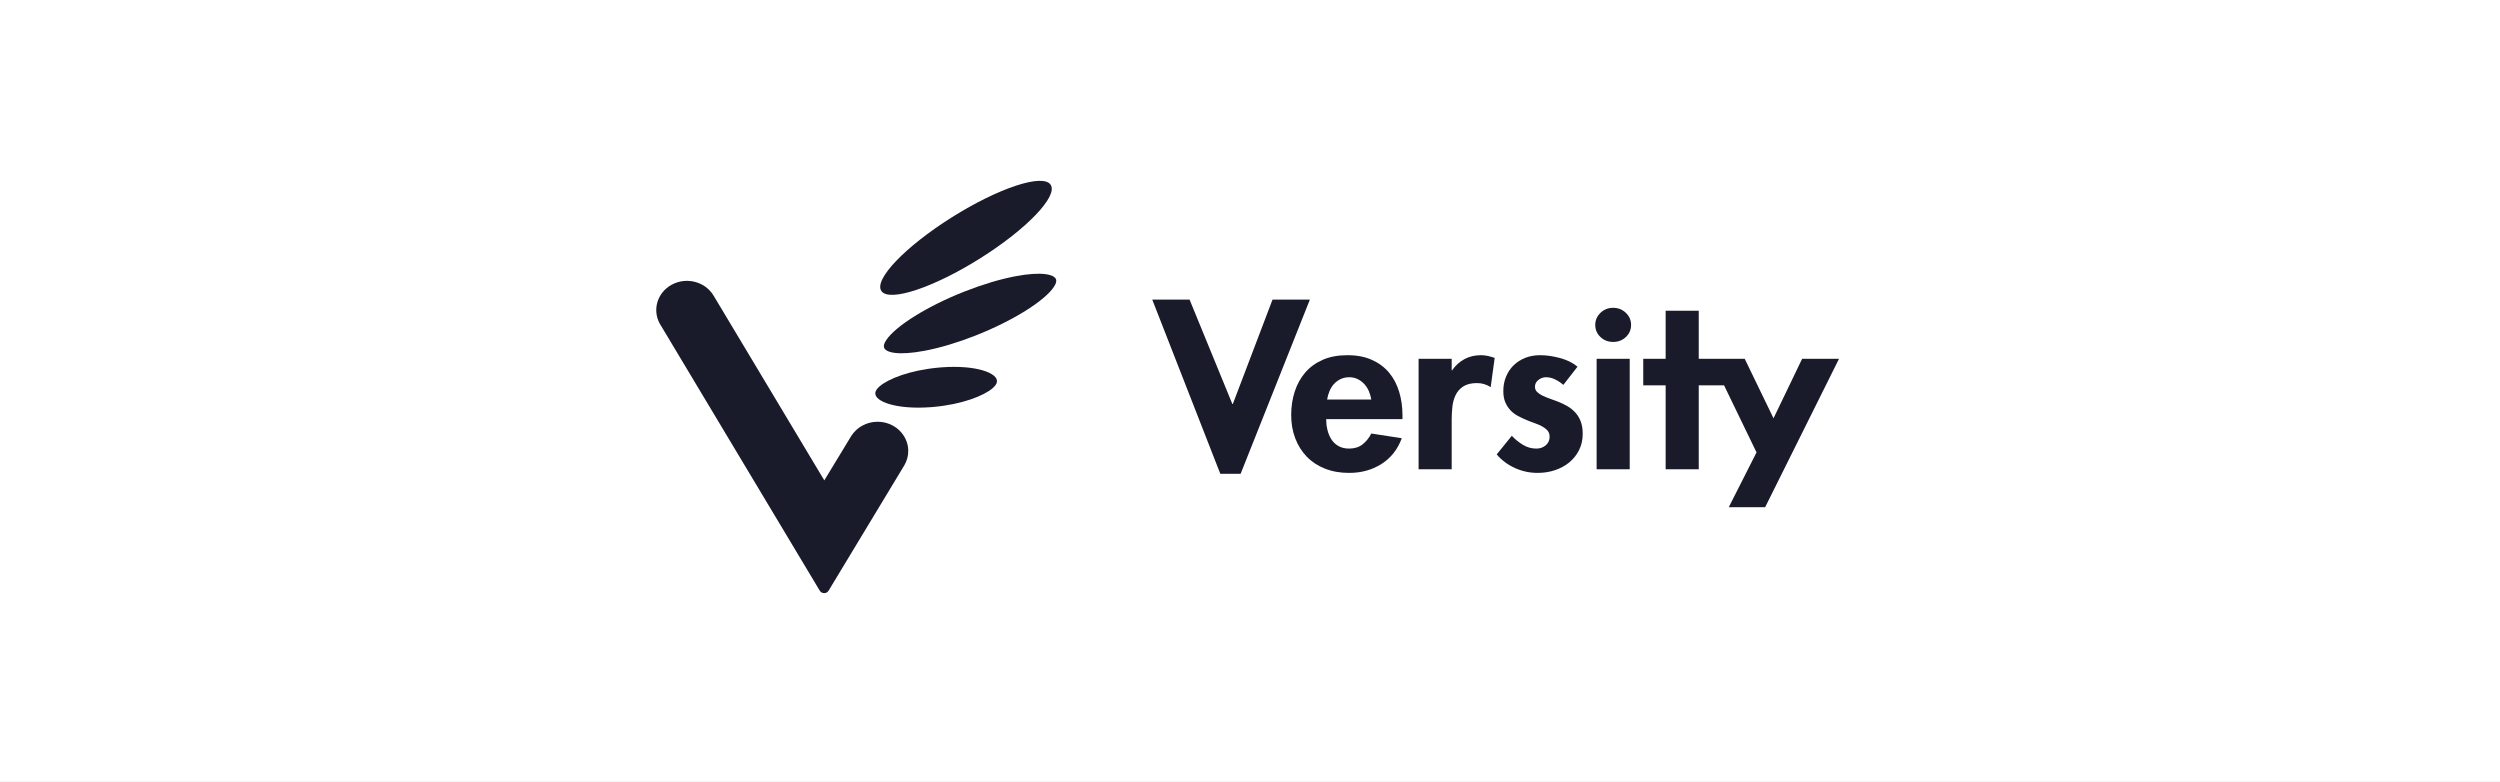
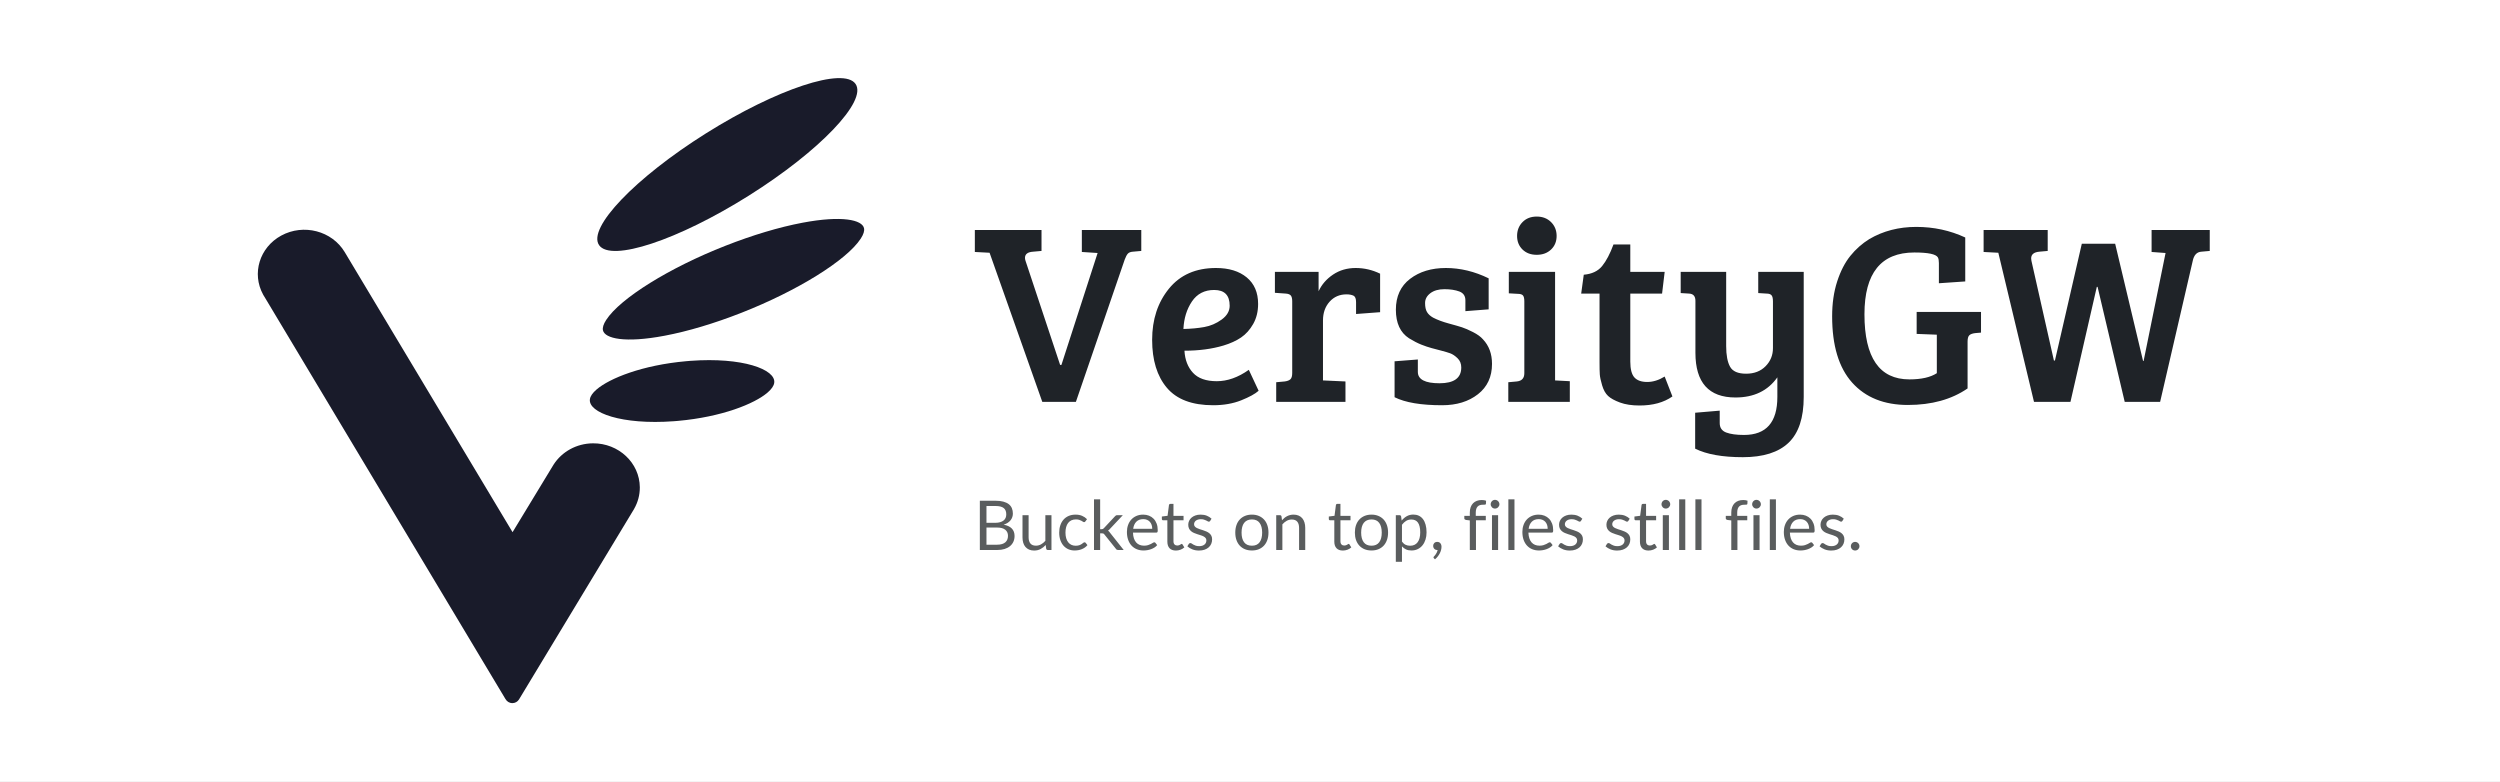
- <svg xmlns="http://www.w3.org/2000/svg" viewBox="0 0 1600 500" width="1600" height="500" role="img" aria-label="VersityGW">
+ <svg xmlns="http://www.w3.org/2000/svg" viewBox="0 0 1600 500" width="1600" height="500" role="img" aria-label="versitygw">
  <rect width="1600" height="500" fill="#ffffff" />
-   <g transform="translate(420.00,115.73) scale(5.06667)">
-     <path d="M33.903 21.466C30.572 22.099 28.92 21.698 28.762 21.021C28.71 20.797 28.8 20.503 29.032 20.148C30.204 18.345 34.29 15.805 38.968 13.97C41.223 13.083 43.44 12.42 45.38 12.052C48.708 11.421 50.357 11.821 50.514 12.498C50.567 12.723 50.477 13.016 50.246 13.371C49.076 15.172 44.99 17.713 40.311 19.551C38.058 20.436 35.842 21.099 33.904 21.466L33.903 21.466Z" fill="#191B2A" />
-     <path d="M34.66 28.592C30.337 28.912 27.508 27.88 27.674 26.754C27.709 26.505 27.895 26.234 28.225 25.95C29.315 25.01 32.048 23.915 35.701 23.589C35.821 23.578 35.94 23.568 36.057 23.559C40.373 23.24 43.197 24.271 43.033 25.397C42.997 25.646 42.81 25.917 42.479 26.202C41.389 27.143 38.655 28.238 35.008 28.564C34.891 28.574 34.776 28.583 34.661 28.592L34.66 28.592Z" fill="#191B2A" />
-     <path d="M31.833 34.096C31.817 32.058 30.069 30.418 27.929 30.433C26.543 30.443 25.332 31.146 24.656 32.193L24.655 32.193L24.645 32.211C24.62 32.249 24.597 32.287 24.574 32.326L21.228 37.837L7.241 14.497C6.18 12.727 3.813 12.111 1.954 13.121C0.138 14.109 -0.52 16.284 0.441 18.035L0.44 18.035L0.46 18.068C0.476 18.097 0.492 18.127 0.509 18.156C0.527 18.186 0.546 18.213 0.564 18.241L20.645 51.756L20.646 51.752C20.753 51.947 20.965 52.082 21.212 52.082C21.444 52.082 21.645 51.963 21.757 51.786L21.758 51.788L31.365 35.888L31.362 35.887C31.667 35.355 31.838 34.744 31.833 34.096Z" fill="#191B2A" />
-     <path d="M49.81 0.484C48.822 -0.947 43.235 0.902 37.334 4.611C31.432 8.322 27.45 12.489 28.439 13.919C29.428 15.351 35.014 13.503 40.916 9.792C46.817 6.082 50.8 1.915 49.81 0.484Z" fill="#191B2A" />
-     <path d="M77.845 15.005L72.831 28.188H72.77L67.367 15.005H62.653L71.248 37.004H73.816L82.563 15.005H77.845Z" fill="#191B2A" />
-     <path d="M84.74 27.625C84.799 27.265 84.898 26.914 85.039 26.572C85.177 26.233 85.363 25.936 85.591 25.678C85.821 25.424 86.099 25.214 86.427 25.052C86.756 24.891 87.128 24.81 87.545 24.81C87.943 24.81 88.3 24.891 88.619 25.052C88.937 25.214 89.218 25.428 89.457 25.692C89.694 25.959 89.885 26.256 90.022 26.586C90.161 26.919 90.262 27.265 90.321 27.625H84.74ZM92.575 24.241C92.008 23.559 91.287 23.019 90.413 22.622C89.536 22.224 88.5 22.025 87.307 22.025C86.113 22.025 85.073 22.218 84.189 22.606C83.303 22.997 82.567 23.531 81.979 24.213C81.392 24.896 80.95 25.696 80.65 26.616C80.352 27.535 80.203 28.525 80.203 29.586C80.203 30.647 80.372 31.624 80.711 32.514C81.049 33.405 81.531 34.179 82.159 34.832C82.784 35.483 83.551 35.992 84.457 36.35C85.363 36.712 86.38 36.893 87.516 36.893C89.07 36.893 90.434 36.514 91.618 35.758C92.802 35.004 93.654 33.921 94.172 32.514L90.321 31.918C90.042 32.467 89.68 32.921 89.232 33.28C88.784 33.642 88.211 33.822 87.516 33.822C86.98 33.822 86.522 33.707 86.141 33.483C85.764 33.257 85.466 32.968 85.249 32.606C85.029 32.251 84.868 31.852 84.771 31.411C84.669 30.967 84.62 30.531 84.62 30.099H94.261V29.615C94.261 28.573 94.122 27.587 93.843 26.659C93.564 25.729 93.143 24.923 92.575 24.241Z" fill="#191B2A" />
-     <path d="M104.175 22.025C103.398 22.025 102.704 22.191 102.087 22.521C101.47 22.854 100.952 23.322 100.534 23.93H100.476V22.481H96.296V36.435H100.476V30.154C100.476 29.625 100.505 29.083 100.564 28.532C100.625 27.985 100.763 27.487 100.982 27.043C101.202 26.595 101.524 26.237 101.952 25.962C102.381 25.688 102.952 25.548 103.67 25.548C104.306 25.548 104.883 25.721 105.402 26.061L105.908 22.365C105.629 22.271 105.345 22.191 105.058 22.124C104.769 22.058 104.476 22.025 104.175 22.025Z" fill="#191B2A" />
-     <path d="M116.086 29.261C115.797 28.947 115.474 28.685 115.114 28.479C114.759 28.27 114.39 28.088 114.012 27.936C113.633 27.784 113.265 27.65 112.908 27.526C112.548 27.402 112.225 27.27 111.938 27.129C111.649 26.986 111.421 26.829 111.252 26.659C111.083 26.488 110.996 26.271 110.996 26.005C110.996 25.663 111.142 25.379 111.432 25.151C111.718 24.924 112.031 24.809 112.37 24.809C112.787 24.809 113.187 24.905 113.563 25.096C113.944 25.285 114.28 25.512 114.579 25.777L116.369 23.476C115.772 22.981 115.032 22.618 114.147 22.38C113.26 22.143 112.43 22.025 111.653 22.025C110.958 22.025 110.326 22.14 109.756 22.365C109.193 22.594 108.704 22.906 108.296 23.304C107.887 23.703 107.569 24.181 107.341 24.74C107.111 25.301 106.998 25.9 106.998 26.544C106.998 27.113 107.083 27.592 107.251 27.98C107.421 28.37 107.639 28.705 107.907 28.989C108.175 29.275 108.489 29.51 108.848 29.701C109.208 29.891 109.563 30.06 109.923 30.212C110.281 30.364 110.64 30.498 110.996 30.623C111.355 30.747 111.67 30.885 111.938 31.037C112.206 31.188 112.424 31.363 112.594 31.562C112.762 31.762 112.846 32.013 112.846 32.314C112.846 32.769 112.684 33.137 112.355 33.41C112.027 33.684 111.635 33.822 111.176 33.822C110.559 33.822 109.987 33.66 109.46 33.337C108.935 33.016 108.47 32.637 108.071 32.203L106.162 34.559C106.797 35.3 107.569 35.874 108.475 36.281C109.379 36.689 110.331 36.893 111.326 36.893C112.101 36.893 112.832 36.78 113.521 36.55C114.204 36.322 114.807 35.997 115.325 35.57C115.841 35.145 116.255 34.627 116.562 34.02C116.872 33.413 117.026 32.721 117.026 31.946C117.026 31.34 116.941 30.819 116.771 30.381C116.604 29.946 116.375 29.573 116.086 29.261Z" fill="#191B2A" />
-     <path d="M120.875 16.041C120.237 16.041 119.701 16.256 119.265 16.679C118.83 17.102 118.611 17.609 118.611 18.199C118.611 18.804 118.83 19.313 119.265 19.727C119.701 20.143 120.237 20.35 120.875 20.35C121.509 20.35 122.046 20.143 122.481 19.727C122.918 19.313 123.137 18.804 123.137 18.199C123.137 17.609 122.918 17.102 122.481 16.679C122.046 16.256 121.509 16.041 120.875 16.041Z" fill="#191B2A" />
-     <path d="M122.963 22.481H118.784V36.435H122.963V22.481Z" fill="#191B2A" />
-     <path d="M144.743 22.481L141.128 29.995L137.49 22.481H132.545H131.951H131.683V16.407H127.503V22.481H124.673V25.834H127.503V36.435H131.683V25.834H134.882L138.982 34.304L135.477 41.223H140.073L149.402 22.481H144.743Z" fill="#191B2A" />
+   <g transform="translate(54.64,-54.60) scale(1.1886)">
+     <g transform="translate(92.85,88.00) scale(6.46154)">
+       <path d="M33.903 21.466C30.572 22.099 28.92 21.698 28.762 21.021C28.71 20.797 28.8 20.503 29.032 20.148C30.204 18.345 34.29 15.805 38.968 13.97C41.223 13.083 43.44 12.42 45.38 12.052C48.708 11.421 50.357 11.821 50.514 12.498C50.567 12.723 50.477 13.016 50.246 13.371C49.076 15.172 44.99 17.713 40.311 19.551C38.058 20.436 35.842 21.099 33.904 21.466L33.903 21.466Z" fill="#191B2A" />
+       <path d="M34.66 28.592C30.337 28.912 27.508 27.88 27.674 26.754C27.709 26.505 27.895 26.234 28.225 25.95C29.315 25.01 32.048 23.915 35.701 23.589C35.821 23.578 35.94 23.568 36.057 23.559C40.373 23.24 43.197 24.271 43.033 25.397C42.997 25.646 42.81 25.917 42.479 26.202C41.389 27.143 38.655 28.238 35.008 28.564C34.891 28.574 34.776 28.583 34.661 28.592L34.66 28.592Z" fill="#191B2A" />
+       <path d="M31.833 34.096C31.817 32.058 30.069 30.418 27.929 30.433C26.543 30.443 25.332 31.146 24.656 32.193L24.655 32.193L24.645 32.211C24.62 32.249 24.597 32.287 24.574 32.326L21.228 37.837L7.241 14.497C6.18 12.727 3.813 12.111 1.954 13.121C0.138 14.109 -0.52 16.284 0.441 18.035L0.44 18.035L0.46 18.068C0.476 18.097 0.492 18.127 0.509 18.156C0.527 18.186 0.546 18.213 0.564 18.241L20.645 51.756L20.646 51.752C20.753 51.947 20.965 52.082 21.212 52.082C21.444 52.082 21.645 51.963 21.757 51.786L21.758 51.788L31.365 35.888L31.362 35.887C31.667 35.355 31.838 34.744 31.833 34.096Z" fill="#191B2A" />
+       <path d="M49.81 0.484C48.822 -0.947 43.235 0.902 37.334 4.611C31.432 8.322 27.45 12.489 28.439 13.919C29.428 15.351 35.014 13.503 40.916 9.792C46.817 6.082 50.8 1.915 49.81 0.484Z" fill="#191B2A" />
+     </g>
+   </g>
+   <g transform="translate(623.07,257.20)">
+     <path d="M33.25-90.32L55.41-23.65L56.24-23.65L79.40-95.28L69.31-95.94L69.31-110L107.35-110L107.35-96.60L101.89-96.11Q99.74-95.94 98.75-94.86Q97.76-93.79 96.77-91.14L65.50 0L44 0L10.26-95.44L0.83-95.94L0.83-110L43.50-110L43.50-96.60L38.05-96.11Q32.92-95.77 32.92-92.14Q32.92-91.31 33.25-90.32M155.16-85.68Q167.56-85.68 174.84-79.65Q182.12-73.61 182.12-62.69Q182.12-55.41 178.98-49.87Q175.83-44.33 171.20-41.19Q166.57-38.05 159.95-36.06Q148.87-32.75 134.98-32.75Q135.47-23.98 140.44-18.61Q145.40-13.23 155.65-13.23Q165.91-13.23 176.17-20.51L182.45-7.11Q179.14-4.14 171.29-0.99Q163.43 2.15 153.34 2.15Q133.16 2.15 123.73-9.02Q114.30-20.18 114.30-39.70Q114.30-59.22 125.05-72.45Q135.80-85.68 155.16-85.68M147.63-47.89Q153.67-48.96 158.80-52.68Q163.92-56.41 163.92-61.53Q163.92-71.62 154-71.62Q144.74-71.62 139.77-64.26Q134.81-56.90 134.32-46.65Q141.59-46.81 147.63-47.89M203.95-18.53L203.95-64.35Q203.95-66.99 203.05-68.07Q202.14-69.14 199.82-69.31L192.87-69.80L192.87-83.20L220.83-83.20L220.83-70.80Q223.80-77.25 230.09-81.47Q236.38-85.68 244.56-85.68Q252.75-85.68 260.20-82.05L260.20-57.40L244.81-56.24L244.81-63.85Q244.81-67.16 243.16-67.98Q241.34-68.81 238.69-68.81Q232.08-68.81 227.86-64.10Q223.64-59.38 223.64-52.11L223.64-13.73L238.03-13.07L238.03 0L193.70 0L193.70-12.57L199.16-13.07Q201.64-13.40 202.80-14.47Q203.95-15.55 203.95-18.53M310.98-70.63Q307.01-72.12 301.38-72.12Q295.76-72.12 292.37-69.56Q288.98-66.99 288.98-63.27Q288.98-59.55 290.22-57.48Q291.46-55.41 294.11-53.92Q298.24-51.77 304.03-50.20Q309.82-48.63 312.63-47.72Q315.44-46.81 319.66-44.66Q323.88-42.51 326.03-40.03Q331.82-33.91 331.82-24.32Q331.82-11.91 322.80-4.88Q313.79 2.15 299.89 2.15Q279.71 2.15 269.46-2.98L269.46-25.97L284.35-27.13L284.35-19.19Q284.35-11.91 298.24-11.91Q312.14-11.91 312.14-22Q312.14-25.64 309.74-27.95Q307.34-30.27 305.02-31.10Q302.71-31.92 299.48-32.75Q296.26-33.58 293.20-34.41Q290.14-35.23 286.58-36.64Q283.02-38.05 278.72-40.69Q270.29-46.15 270.29-58.97Q270.29-71.79 279.38-78.74Q288.48-85.68 302.29-85.68Q316.11-85.68 329.67-79.07L329.67-59.22L314.78-58.06L314.78-65.01Q314.78-69.14 310.98-70.63M342.57-83.20L372.18-83.20L372.18-13.73L381.61-13.23L381.61 0L342.24 0L342.24-12.57L347.70-13.07Q352.50-13.56 352.50-18.36L352.50-64.35Q352.50-67.16 351.59-68.15Q350.68-69.14 348.36-69.14L342.57-69.47L342.57-83.20M351.34-97.51Q347.86-100.90 347.86-106.20Q347.86-111.49 351.34-115.05Q354.81-118.60 360.44-118.60Q366.06-118.60 369.62-115.05Q373.17-111.49 373.17-106.20Q373.17-100.90 369.62-97.51Q366.06-94.12 360.44-94.12Q354.81-94.12 351.34-97.51M409.56-100.74L420.32-100.74L420.32-83.20L442.32-83.20L440.66-69.31L420.32-69.31L420.32-25.80Q420.32-18.53 422.96-15.63Q425.61-12.74 431.15-12.74Q436.69-12.74 442.32-16.21L447.28-3.47Q439.01 2.32 426.27 2.32Q418.83 2.32 413.70 0.41Q408.57-1.49 406.09-3.80Q403.61-6.12 402.29-10.59Q400.96-15.05 400.80-17.62Q400.63-20.18 400.63-25.14L400.63-69.31L388.89-69.31L390.54-81.38Q398.32-82.05 402.29-86.92Q406.26-91.80 409.56-100.74M514.44-3.14L514.44-15.71Q505.34-2.81 487.64-2.81Q462-2.81 462-31.43L462-64.68Q462-69.14 457.86-69.31L452.57-69.64L452.57-83.20L481.68-83.20L481.68-35.73Q481.68-26.96 484.17-22.50Q486.65-18.03 494.42-18.03Q502.20-18.03 506.91-22.83Q511.62-27.62 511.62-34.41L511.62-64.35Q511.62-67.16 510.71-68.23Q509.80-69.31 507.49-69.31L502.20-69.64L502.20-83.20L531.31-83.20L531.31-3.14Q531.31 16.87 521.63 26.14Q511.95 35.40 492.35 35.40Q472.75 35.40 461.83 29.94L461.83 6.95L477.55 5.62L477.55 13.56Q477.55 18.03 481.68 19.60Q485.82 21.17 493.10 21.17Q514.44 21.17 514.44-3.14M636.18-38.54L636.18-8.60Q620.80 1.98 597.97 1.98Q575.14 1.98 562.32-12.32Q549.50-26.63 549.50-54.75Q549.50-67.16 552.73-77.08Q555.95-87.01 561.17-93.46Q566.38-99.91 573.32-104.21Q586.56-111.98 603.35-111.98Q620.14-111.98 634.69-105.20L634.69-77.08L617.82-75.92L617.82-88.83Q617.82-91.31 617.16-92.47Q615.34-95.61 602.11-95.61Q570.18-95.61 570.18-56.08Q570.18-14.39 598.96-14.39Q610.38-14.39 616.50-18.36L616.50-43.01L616.33-43.01L603.59-43.50L603.59-57.56L644.78-57.56L644.78-44.33L640.98-44Q638.33-43.67 637.26-42.59Q636.18-41.52 636.18-38.54M791.17-110L791.17-96.60L785.71-96.11Q781.41-95.77 780.26-90.15L759.41 0L736.75 0L719.38-73.61L718.89-73.61L702.02 0L678.69 0L655.86-95.44L646.44-95.94L646.44-110L687.46-110L687.46-96.60L682-96.11Q676.87-95.61 676.87-91.80Q676.87-91.14 677.04-90.32L691.43-26.47L692.09-26.47L709.29-101.23L730.63-101.23L748.50-26.14L748.83-26.14L762.89-95.28L753.95-95.94L753.95-110" fill="#1f2328" />
+   </g>
+   <g transform="translate(623.07,352)">
+     <path d="M8.27-3.39L15.09-3.39Q16.92-3.39 18.24-3.81Q19.56-4.22 20.40-4.98Q21.25-5.74 21.65-6.79Q22.04-7.83 22.04-9.09Q22.04-11.53 20.31-12.95Q18.57-14.37 15.09-14.37L8.27-14.37L8.27-3.39M14.08-28.16L8.27-28.16L8.27-17.40L13.90-17.40Q15.71-17.40 17.04-17.80Q18.37-18.19 19.24-18.90Q20.11-19.60 20.53-20.60Q20.94-21.60 20.94-22.79Q20.94-25.59 19.27-26.87Q17.60-28.16 14.08-28.16M4.03-31.53L14.08-31.53Q16.98-31.53 19.08-30.95Q21.19-30.38 22.54-29.33Q23.89-28.27 24.53-26.74Q25.17-25.21 25.17-23.30Q25.17-22.13 24.80-21.06Q24.44-20 23.72-19.07Q22.99-18.15 21.88-17.41Q20.77-16.68 19.27-16.21Q22.75-15.55 24.50-13.74Q26.25-11.92 26.25-8.98Q26.25-6.97 25.51-5.32Q24.77-3.67 23.35-2.49Q21.93-1.30 19.87-0.65Q17.80 0 15.16 0L4.03 0L4.03-31.53M45.96-22.29L49.87-22.29L49.87 0L47.54 0Q46.71 0 46.49-0.81L46.18-3.21Q44.73-1.61 42.92-0.63Q41.12 0.35 38.79 0.35Q36.96 0.35 35.56-0.25Q34.17-0.86 33.22-1.96Q32.27-3.06 31.80-4.62Q31.33-6.18 31.33-8.07L31.33-22.29L35.24-22.29L35.24-8.07Q35.24-5.54 36.40-4.16Q37.55-2.77 39.93-2.77Q41.67-2.77 43.17-3.60Q44.68-4.42 45.96-5.87L45.96-22.29M72.62-19.73L71.59-18.33Q71.41-18.08 71.24-17.95Q71.06-17.82 70.75-17.82Q70.42-17.82 70.03-18.09Q69.63-18.37 69.05-18.70Q68.46-19.03 67.62-19.30Q66.77-19.58 65.54-19.58Q63.89-19.58 62.63-19Q61.38-18.41 60.53-17.31Q59.69-16.21 59.26-14.65Q58.83-13.09 58.83-11.15Q58.83-9.13 59.29-7.56Q59.75-5.98 60.60-4.92Q61.45-3.85 62.64-3.29Q63.84-2.73 65.34-2.73Q66.77-2.73 67.69-3.07Q68.62-3.41 69.22-3.83Q69.83-4.25 70.23-4.59Q70.64-4.93 71.04-4.93Q71.52-4.93 71.79-4.55L72.89-3.12Q72.16-2.22 71.24-1.58Q70.31-0.95 69.25-0.52Q68.18-0.09 67.01 0.11Q65.85 0.31 64.64 0.31Q62.55 0.31 60.75-0.46Q58.96-1.23 57.64-2.69Q56.32-4.16 55.57-6.29Q54.82-8.43 54.82-11.15Q54.82-13.64 55.52-15.75Q56.21-17.86 57.54-19.39Q58.87-20.92 60.82-21.78Q62.77-22.64 65.30-22.64Q67.65-22.64 69.44-21.88Q71.24-21.12 72.62-19.73M77.09-32.41L81.03-32.41L81.03-13.33L82.04-13.33Q82.48-13.33 82.77-13.45Q83.07-13.57 83.40-13.95L90.44-21.49Q90.75-21.87 91.09-22.08Q91.43-22.29 92-22.29L95.55-22.29L87.34-13.55Q86.75-12.80 86.06-12.39Q86.46-12.12 86.78-11.78Q87.10-11.44 87.38-11L96.10 0L92.60 0Q92.09 0 91.73-0.16Q91.37-0.33 91.10-0.77L83.78-9.90Q83.45-10.36 83.13-10.50Q82.81-10.65 82.15-10.65L81.03-10.65L81.03 0L77.09 0L77.09-32.41M102.17-13.57L114.36-13.57Q114.36-14.94 113.97-16.07Q113.59-17.20 112.85-18.03Q112.11-18.85 111.06-19.30Q110-19.76 108.66-19.76Q105.84-19.76 104.20-18.12Q102.56-16.48 102.17-13.57M116.42-4.55L117.52-3.12Q116.80-2.24 115.79-1.59Q114.77-0.95 113.62-0.53Q112.46-0.11 111.23 0.10Q110 0.31 108.79 0.31Q106.48 0.31 104.53-0.47Q102.59-1.25 101.17-2.76Q99.75-4.27 98.96-6.49Q98.16-8.71 98.16-11.59Q98.16-13.93 98.88-15.95Q99.59-17.97 100.94-19.46Q102.28-20.94 104.21-21.79Q106.15-22.64 108.57-22.64Q110.57-22.64 112.28-21.97Q113.98-21.30 115.22-20.03Q116.47-18.77 117.17-16.91Q117.88-15.05 117.88-12.67Q117.88-11.75 117.68-11.44Q117.48-11.13 116.93-11.13L102.04-11.13Q102.10-9.02 102.62-7.46Q103.14-5.90 104.06-4.85Q104.98-3.81 106.26-3.29Q107.54-2.77 109.12-2.77Q110.59-2.77 111.66-3.11Q112.73-3.45 113.50-3.85Q114.27-4.25 114.78-4.59Q115.30-4.93 115.68-4.93Q116.16-4.93 116.42-4.55M129.51 0.35Q126.87 0.35 125.45-1.12Q124.04-2.60 124.04-5.37L124.04-19.01L121.35-19.01Q121-19.01 120.76-19.22Q120.52-19.43 120.52-19.87L120.52-21.43L124.17-21.89L125.07-28.78Q125.14-29.11 125.37-29.31Q125.60-29.52 125.97-29.52L127.95-29.52L127.95-21.85L134.40-21.85L134.40-19.01L127.95-19.01L127.95-5.63Q127.95-4.22 128.63-3.54Q129.32-2.86 130.39-2.86Q131.01-2.86 131.46-3.02Q131.91-3.19 132.24-3.39Q132.57-3.59 132.80-3.75Q133.03-3.92 133.21-3.92Q133.52-3.92 133.76-3.54L134.90-1.67Q133.89-0.73 132.46-0.19Q131.03 0.35 129.51 0.35M152.31-20.04L151.43-18.61Q151.16-18.13 150.61-18.13Q150.28-18.13 149.86-18.37Q149.45-18.61 148.84-18.91Q148.24-19.21 147.40-19.46Q146.56-19.71 145.42-19.71Q144.43-19.71 143.64-19.46Q142.85-19.21 142.28-18.77Q141.72-18.33 141.43-17.74Q141.13-17.16 141.13-16.48Q141.13-15.62 141.63-15.05Q142.12-14.48 142.93-14.06Q143.75-13.64 144.78-13.32Q145.82-13 146.91-12.64Q147.99-12.28 149.03-11.84Q150.06-11.40 150.88-10.74Q151.69-10.08 152.19-9.12Q152.68-8.16 152.68-6.82Q152.68-5.28 152.13-3.97Q151.58-2.66 150.50-1.70Q149.42-0.75 147.86-0.20Q146.30 0.35 144.25 0.35Q141.92 0.35 140.03-0.41Q138.14-1.17 136.82-2.35L137.74-3.85Q137.92-4.14 138.16-4.29Q138.40-4.44 138.78-4.44Q139.17-4.44 139.61-4.14Q140.05-3.83 140.68-3.45Q141.31-3.08 142.21-2.77Q143.11-2.46 144.45-2.46Q145.60-2.46 146.45-2.76Q147.31-3.06 147.88-3.56Q148.46-4.07 148.73-4.73Q149.01-5.39 149.01-6.14Q149.01-7.06 148.51-7.67Q148.02-8.27 147.20-8.70Q146.39-9.13 145.34-9.45Q144.30-9.77 143.21-10.12Q142.12-10.47 141.07-10.92Q140.03-11.37 139.22-12.06Q138.40-12.74 137.91-13.74Q137.41-14.74 137.41-16.17Q137.41-17.45 137.94-18.62Q138.47-19.80 139.48-20.69Q140.49-21.58 141.97-22.11Q143.44-22.64 145.33-22.64Q147.53-22.64 149.28-21.95Q151.03-21.25 152.31-20.04M178.16-22.64Q180.60-22.64 182.56-21.82Q184.51-21.01 185.90-19.51Q187.29-18.02 188.02-15.89Q188.76-13.77 188.76-11.15Q188.76-8.51 188.02-6.40Q187.29-4.29 185.90-2.79Q184.51-1.30 182.56-0.49Q180.60 0.31 178.16 0.31Q175.69 0.31 173.72-0.49Q171.75-1.30 170.37-2.79Q168.98-4.29 168.25-6.40Q167.51-8.51 167.51-11.15Q167.51-13.77 168.25-15.89Q168.98-18.02 170.37-19.51Q171.75-21.01 173.72-21.82Q175.69-22.64 178.16-22.64M178.16-2.75Q181.46-2.75 183.08-4.96Q184.71-7.17 184.71-11.13Q184.71-15.11 183.08-17.34Q181.46-19.56 178.16-19.56Q176.48-19.56 175.24-18.99Q174-18.41 173.17-17.34Q172.35-16.26 171.94-14.68Q171.53-13.11 171.53-11.13Q171.53-7.17 173.17-4.96Q174.81-2.75 178.16-2.75M197.10-21.47L197.41-19.05Q198.13-19.87 198.95-20.53Q199.76-21.19 200.67-21.66Q201.59-22.13 202.61-22.38Q203.63-22.64 204.82-22.64Q206.65-22.64 208.04-22.03Q209.44-21.43 210.38-20.32Q211.31-19.21 211.79-17.64Q212.28-16.08 212.28-14.19L212.28 0L208.34 0L208.34-14.19Q208.34-16.72 207.19-18.12Q206.03-19.51 203.68-19.51Q201.94-19.51 200.43-18.68Q198.92-17.84 197.65-16.41L197.65 0L193.71 0L193.71-22.29L196.06-22.29Q196.90-22.29 197.10-21.47M236.37 0.35Q233.73 0.35 232.31-1.12Q230.89-2.60 230.89-5.37L230.89-19.01L228.21-19.01Q227.85-19.01 227.61-19.22Q227.37-19.43 227.37-19.87L227.37-21.43L231.02-21.89L231.92-28.78Q231.99-29.11 232.22-29.31Q232.45-29.52 232.83-29.52L234.81-29.52L234.81-21.85L241.25-21.85L241.25-19.01L234.81-19.01L234.81-5.63Q234.81-4.22 235.49-3.54Q236.17-2.86 237.25-2.86Q237.86-2.86 238.31-3.02Q238.77-3.19 239.10-3.39Q239.43-3.59 239.66-3.75Q239.89-3.92 240.06-3.92Q240.37-3.92 240.61-3.54L241.76-1.67Q240.75-0.73 239.32-0.19Q237.89 0.35 236.37 0.35M254.69-22.64Q257.14-22.64 259.09-21.82Q261.05-21.01 262.44-19.51Q263.82-18.02 264.56-15.89Q265.30-13.77 265.30-11.15Q265.30-8.51 264.56-6.40Q263.82-4.29 262.44-2.79Q261.05-1.30 259.09-0.49Q257.14 0.31 254.69 0.31Q252.23 0.31 250.26-0.49Q248.29-1.30 246.91-2.79Q245.52-4.29 244.78-6.40Q244.05-8.51 244.05-11.15Q244.05-13.77 244.78-15.89Q245.52-18.02 246.91-19.51Q248.29-21.01 250.26-21.82Q252.23-22.64 254.69-22.64M254.69-2.75Q257.99-2.75 259.62-4.96Q261.25-7.17 261.25-11.13Q261.25-15.11 259.62-17.34Q257.99-19.56 254.69-19.56Q253.02-19.56 251.78-18.99Q250.54-18.41 249.71-17.34Q248.89-16.26 248.48-14.68Q248.07-13.11 248.07-11.13Q248.07-7.17 249.71-4.96Q251.35-2.75 254.69-2.75M274.19-16.15L274.19-5.37Q275.26-3.92 276.54-3.32Q277.82-2.73 279.40-2.73Q282.52-2.73 284.20-4.95Q285.87-7.17 285.87-11.29Q285.87-13.46 285.48-15.03Q285.10-16.59 284.37-17.59Q283.65-18.59 282.59-19.05Q281.53-19.51 280.19-19.51Q278.28-19.51 276.84-18.63Q275.40-17.75 274.19-16.15M273.64-21.47L273.99-18.83Q275.40-20.57 277.24-21.63Q279.09-22.68 281.47-22.68Q283.40-22.68 284.97-21.95Q286.53-21.21 287.63-19.77Q288.73-18.33 289.32-16.19Q289.92-14.06 289.92-11.29Q289.92-8.82 289.26-6.70Q288.60-4.58 287.35-3.02Q286.11-1.47 284.32-0.58Q282.52 0.31 280.28 0.31Q278.23 0.31 276.77-0.38Q275.31-1.08 274.19-2.31L274.19 7.55L270.25 7.55L270.25-22.29L272.60-22.29Q273.44-22.29 273.64-21.47M295.33 5.96L294.67 5.32Q294.49 5.17 294.43 5.04Q294.36 4.91 294.36 4.71Q294.36 4.55 294.46 4.40Q294.56 4.25 294.69 4.11Q294.91 3.87 295.25 3.48Q295.59 3.08 295.94 2.54Q296.30 2 296.59 1.35Q296.89 0.70 297.02-0.02Q296.96 0 296.88 0Q296.80 0 296.74 0Q295.59 0 294.88-0.76Q294.16-1.52 294.16-2.71Q294.16-3.74 294.88-4.47Q295.59-5.19 296.78-5.19Q297.44-5.19 297.95-4.95Q298.45-4.71 298.79-4.28Q299.13-3.85 299.31-3.29Q299.49-2.73 299.49-2.07Q299.49-1.08 299.21-0.01Q298.94 1.06 298.40 2.10Q297.86 3.15 297.09 4.14Q296.32 5.13 295.33 5.96M321.55 0L317.61 0L317.61-18.94L315.15-19.23Q314.69-19.34 314.39-19.57Q314.09-19.80 314.09-20.24L314.09-21.85L317.61-21.85L317.61-24Q317.61-25.92 318.15-27.40Q318.69-28.89 319.69-29.91Q320.69-30.93 322.10-31.46Q323.51-31.99 325.27-31.99Q326.77-31.99 328.02-31.55L327.93-29.59Q327.89-29.06 327.35-29.02Q326.81-28.97 325.91-28.97Q324.90-28.97 324.07-28.71Q323.25-28.45 322.65-27.85Q322.06-27.26 321.74-26.29Q321.42-25.32 321.42-23.89L321.42-21.85L327.84-21.85L327.84-19.01L321.55-19.01L321.55 0M331.80-22.29L335.72-22.29L335.72 0L331.80 0L331.80-22.29M336.56-29.28Q336.56-28.71 336.33-28.21Q336.09-27.72 335.71-27.33Q335.32-26.95 334.81-26.73Q334.29-26.51 333.72-26.51Q333.15-26.51 332.65-26.73Q332.16-26.95 331.78-27.33Q331.41-27.72 331.19-28.21Q330.97-28.71 330.97-29.28Q330.97-29.85 331.19-30.37Q331.41-30.89 331.78-31.27Q332.16-31.66 332.65-31.88Q333.15-32.10 333.72-32.10Q334.29-32.10 334.81-31.88Q335.32-31.66 335.71-31.27Q336.09-30.89 336.33-30.37Q336.56-29.85 336.56-29.28M342.28-32.41L346.19-32.41L346.19 0L342.28 0L342.28-32.41M355.26-13.57L367.44-13.57Q367.44-14.94 367.06-16.07Q366.67-17.20 365.94-18.03Q365.20-18.85 364.14-19.30Q363.09-19.76 361.75-19.76Q358.93-19.76 357.29-18.12Q355.65-16.48 355.26-13.57M369.51-4.55L370.61-3.12Q369.89-2.24 368.87-1.59Q367.86-0.95 366.71-0.53Q365.55-0.11 364.32 0.10Q363.09 0.31 361.88 0.31Q359.57 0.31 357.62-0.47Q355.67-1.25 354.26-2.76Q352.84-4.27 352.04-6.49Q351.25-8.71 351.25-11.59Q351.25-13.93 351.97-15.95Q352.68-17.97 354.02-19.46Q355.37-20.94 357.30-21.79Q359.24-22.64 361.66-22.64Q363.66-22.64 365.37-21.97Q367.07-21.30 368.31-20.03Q369.56-18.77 370.26-16.91Q370.96-15.05 370.96-12.67Q370.96-11.75 370.77-11.44Q370.57-11.13 370.02-11.13L355.12-11.13Q355.19-9.02 355.71-7.46Q356.22-5.90 357.15-4.85Q358.07-3.81 359.35-3.29Q360.62-2.77 362.21-2.77Q363.68-2.77 364.75-3.11Q365.82-3.45 366.59-3.85Q367.36-4.25 367.87-4.59Q368.39-4.93 368.76-4.93Q369.25-4.93 369.51-4.55M389.62-20.04L388.74-18.61Q388.48-18.13 387.93-18.13Q387.60-18.13 387.18-18.37Q386.76-18.61 386.16-18.91Q385.55-19.21 384.71-19.46Q383.88-19.71 382.73-19.71Q381.74-19.71 380.95-19.46Q380.16-19.21 379.60-18.77Q379.04-18.33 378.74-17.74Q378.44-17.16 378.44-16.48Q378.44-15.62 378.94-15.05Q379.43-14.48 380.25-14.06Q381.06-13.64 382.10-13.32Q383.13-13 384.22-12.64Q385.31-12.28 386.34-11.84Q387.38-11.40 388.19-10.74Q389-10.08 389.50-9.12Q389.99-8.16 389.99-6.82Q389.99-5.28 389.44-3.97Q388.89-2.66 387.82-1.70Q386.74-0.75 385.18-0.20Q383.61 0.35 381.57 0.35Q379.24 0.35 377.34-0.41Q375.45-1.17 374.13-2.35L375.06-3.85Q375.23-4.14 375.47-4.29Q375.72-4.44 376.09-4.44Q376.49-4.44 376.93-4.14Q377.37-3.83 377.99-3.45Q378.62-3.08 379.52-2.77Q380.42-2.46 381.77-2.46Q382.91-2.46 383.77-2.76Q384.63-3.06 385.20-3.56Q385.77-4.07 386.05-4.73Q386.32-5.39 386.32-6.14Q386.32-7.06 385.82-7.67Q385.33-8.27 384.52-8.70Q383.70-9.13 382.66-9.45Q381.61-9.77 380.52-10.12Q379.43-10.47 378.39-10.92Q377.34-11.37 376.53-12.06Q375.72-12.74 375.22-13.74Q374.73-14.74 374.73-16.17Q374.73-17.45 375.25-18.62Q375.78-19.80 376.79-20.69Q377.81-21.58 379.28-22.11Q380.75-22.64 382.65-22.64Q384.85-22.64 386.60-21.95Q388.34-21.25 389.62-20.04M419.94-20.04L419.06-18.61Q418.79-18.13 418.24-18.13Q417.91-18.13 417.49-18.37Q417.08-18.61 416.47-18.91Q415.87-19.21 415.03-19.46Q414.19-19.71 413.05-19.71Q412.06-19.71 411.27-19.46Q410.48-19.21 409.92-18.77Q409.35-18.33 409.06-17.74Q408.76-17.16 408.76-16.48Q408.76-15.62 409.26-15.05Q409.75-14.48 410.56-14.06Q411.38-13.64 412.41-13.32Q413.45-13 414.54-12.64Q415.62-12.28 416.66-11.84Q417.69-11.40 418.51-10.74Q419.32-10.08 419.82-9.12Q420.31-8.16 420.31-6.82Q420.31-5.28 419.76-3.97Q419.21-2.66 418.13-1.70Q417.05-0.75 415.49-0.20Q413.93 0.35 411.88 0.35Q409.55 0.35 407.66-0.41Q405.77-1.17 404.45-2.35L405.37-3.85Q405.55-4.14 405.79-4.29Q406.03-4.44 406.41-4.44Q406.80-4.44 407.24-4.14Q407.68-3.83 408.31-3.45Q408.94-3.08 409.84-2.77Q410.74-2.46 412.08-2.46Q413.23-2.46 414.08-2.76Q414.94-3.06 415.51-3.56Q416.09-4.07 416.36-4.73Q416.64-5.39 416.64-6.14Q416.64-7.06 416.14-7.67Q415.65-8.27 414.83-8.70Q414.02-9.13 412.97-9.45Q411.93-9.77 410.84-10.12Q409.75-10.47 408.71-10.92Q407.66-11.37 406.85-12.06Q406.03-12.74 405.54-13.74Q405.04-14.74 405.04-16.17Q405.04-17.45 405.57-18.62Q406.10-19.80 407.11-20.69Q408.12-21.58 409.60-22.11Q411.07-22.64 412.96-22.64Q415.16-22.64 416.91-21.95Q418.66-21.25 419.94-20.04M431.97 0.35Q429.33 0.35 427.91-1.12Q426.49-2.60 426.49-5.37L426.49-19.01L423.81-19.01Q423.46-19.01 423.21-19.22Q422.97-19.43 422.97-19.87L422.97-21.43L426.62-21.89L427.53-28.78Q427.59-29.11 427.82-29.31Q428.05-29.52 428.43-29.52L430.41-29.52L430.41-21.85L436.85-21.85L436.85-19.01L430.41-19.01L430.41-5.63Q430.41-4.22 431.09-3.54Q431.77-2.86 432.85-2.86Q433.47-2.86 433.92-3.02Q434.37-3.19 434.70-3.39Q435.03-3.59 435.26-3.75Q435.49-3.92 435.67-3.92Q435.97-3.92 436.22-3.54L437.36-1.67Q436.35-0.73 434.92-0.19Q433.49 0.35 431.97 0.35M441.12-22.29L445.04-22.29L445.04 0L441.12 0L441.12-22.29M445.87-29.28Q445.87-28.71 445.64-28.21Q445.41-27.72 445.03-27.33Q444.64-26.95 444.13-26.73Q443.61-26.51 443.04-26.51Q442.46-26.51 441.97-26.73Q441.47-26.95 441.10-27.33Q440.73-27.72 440.51-28.21Q440.29-28.71 440.29-29.28Q440.29-29.85 440.51-30.37Q440.73-30.89 441.10-31.27Q441.47-31.66 441.97-31.88Q442.46-32.10 443.04-32.10Q443.61-32.10 444.13-31.88Q444.64-31.66 445.03-31.27Q445.41-30.89 445.64-30.37Q445.87-29.85 445.87-29.28M451.59-32.41L455.51-32.41L455.51 0L451.59 0L451.59-32.41M461.98-32.41L465.89-32.41L465.89 0L461.98 0L461.98-32.41M488.88 0L484.95 0L484.95-18.94L482.48-19.23Q482.02-19.34 481.72-19.57Q481.43-19.80 481.43-20.24L481.43-21.85L484.95-21.85L484.95-24Q484.95-25.92 485.49-27.40Q486.02-28.89 487.03-29.91Q488.03-30.93 489.43-31.46Q490.84-31.99 492.60-31.99Q494.10-31.99 495.35-31.55L495.26-29.59Q495.22-29.06 494.68-29.02Q494.14-28.97 493.24-28.97Q492.23-28.97 491.40-28.71Q490.58-28.45 489.98-27.85Q489.39-27.26 489.07-26.29Q488.75-25.32 488.75-23.89L488.75-21.85L495.18-21.85L495.18-19.01L488.88-19.01L488.88 0M499.14-22.29L503.05-22.29L503.05 0L499.14 0L499.14-22.29M503.89-29.28Q503.89-28.71 503.66-28.21Q503.43-27.72 503.04-27.33Q502.66-26.95 502.14-26.73Q501.62-26.51 501.05-26.51Q500.48-26.51 499.98-26.73Q499.49-26.95 499.11-27.33Q498.74-27.72 498.52-28.21Q498.30-28.71 498.30-29.28Q498.30-29.85 498.52-30.37Q498.74-30.89 499.11-31.27Q499.49-31.66 499.98-31.88Q500.48-32.10 501.05-32.10Q501.62-32.10 502.14-31.88Q502.66-31.66 503.04-31.27Q503.43-30.89 503.66-30.37Q503.89-29.85 503.89-29.28M509.61-32.41L513.52-32.41L513.52 0L509.61 0L509.61-32.41M522.59-13.57L534.78-13.57Q534.78-14.94 534.39-16.07Q534.01-17.20 533.27-18.03Q532.53-18.85 531.48-19.30Q530.42-19.76 529.08-19.76Q526.26-19.76 524.62-18.12Q522.98-16.48 522.59-13.57M536.84-4.55L537.94-3.12Q537.22-2.24 536.21-1.59Q535.19-0.95 534.04-0.53Q532.88-0.11 531.65 0.10Q530.42 0.31 529.21 0.31Q526.90 0.31 524.95-0.47Q523.01-1.25 521.59-2.76Q520.17-4.27 519.38-6.49Q518.58-8.71 518.58-11.59Q518.58-13.93 519.30-15.95Q520.01-17.97 521.36-19.46Q522.70-20.94 524.63-21.79Q526.57-22.64 528.99-22.64Q530.99-22.64 532.70-21.97Q534.40-21.30 535.65-20.03Q536.89-18.77 537.59-16.91Q538.30-15.05 538.30-12.67Q538.30-11.75 538.10-11.44Q537.90-11.13 537.35-11.13L522.46-11.13Q522.52-9.02 523.04-7.46Q523.56-5.90 524.48-4.85Q525.40-3.81 526.68-3.29Q527.96-2.77 529.54-2.77Q531.01-2.77 532.08-3.11Q533.15-3.45 533.92-3.85Q534.69-4.25 535.21-4.59Q535.72-4.93 536.10-4.93Q536.58-4.93 536.84-4.55M556.95-20.04L556.07-18.61Q555.81-18.13 555.26-18.13Q554.93-18.13 554.51-18.37Q554.09-18.61 553.49-18.91Q552.88-19.21 552.05-19.46Q551.21-19.71 550.07-19.71Q549.08-19.71 548.28-19.46Q547.49-19.21 546.93-18.77Q546.37-18.33 546.07-17.74Q545.78-17.16 545.78-16.48Q545.78-15.62 546.27-15.05Q546.77-14.48 547.58-14.06Q548.39-13.64 549.43-13.32Q550.46-13 551.55-12.64Q552.64-12.28 553.67-11.84Q554.71-11.40 555.52-10.74Q556.34-10.08 556.83-9.12Q557.33-8.16 557.33-6.82Q557.33-5.28 556.78-3.97Q556.23-2.66 555.15-1.70Q554.07-0.75 552.51-0.20Q550.95 0.35 548.90 0.35Q546.57 0.35 544.68-0.41Q542.78-1.17 541.46-2.35L542.39-3.85Q542.56-4.14 542.81-4.29Q543.05-4.44 543.42-4.44Q543.82-4.44 544.26-4.14Q544.70-3.83 545.33-3.45Q545.95-3.08 546.85-2.77Q547.76-2.46 549.10-2.46Q550.24-2.46 551.10-2.76Q551.96-3.06 552.53-3.56Q553.10-4.07 553.38-4.73Q553.65-5.39 553.65-6.14Q553.65-7.06 553.16-7.67Q552.66-8.27 551.85-8.70Q551.03-9.13 549.99-9.45Q548.94-9.77 547.86-10.12Q546.77-10.47 545.72-10.92Q544.68-11.37 543.86-12.06Q543.05-12.74 542.55-13.74Q542.06-14.74 542.06-16.17Q542.06-17.45 542.59-18.62Q543.11-19.80 544.13-20.69Q545.14-21.58 546.61-22.11Q548.09-22.64 549.98-22.64Q552.18-22.64 553.93-21.95Q555.68-21.25 556.95-20.04M561.48-2.42Q561.48-2.99 561.69-3.50Q561.90-4 562.27-4.38Q562.63-4.75 563.13-4.97Q563.64-5.19 564.21-5.19Q564.78-5.19 565.29-4.97Q565.80-4.75 566.17-4.38Q566.54-4 566.76-3.50Q566.98-2.99 566.98-2.42Q566.98-1.83 566.76-1.33Q566.54-0.84 566.17-0.46Q565.80-0.09 565.29 0.12Q564.78 0.33 564.21 0.33Q563.64 0.33 563.13 0.12Q562.63-0.09 562.27-0.46Q561.90-0.84 561.69-1.33Q561.48-1.83 561.48-2.42" fill="#5a5d5e" />
  </g>
</svg>
